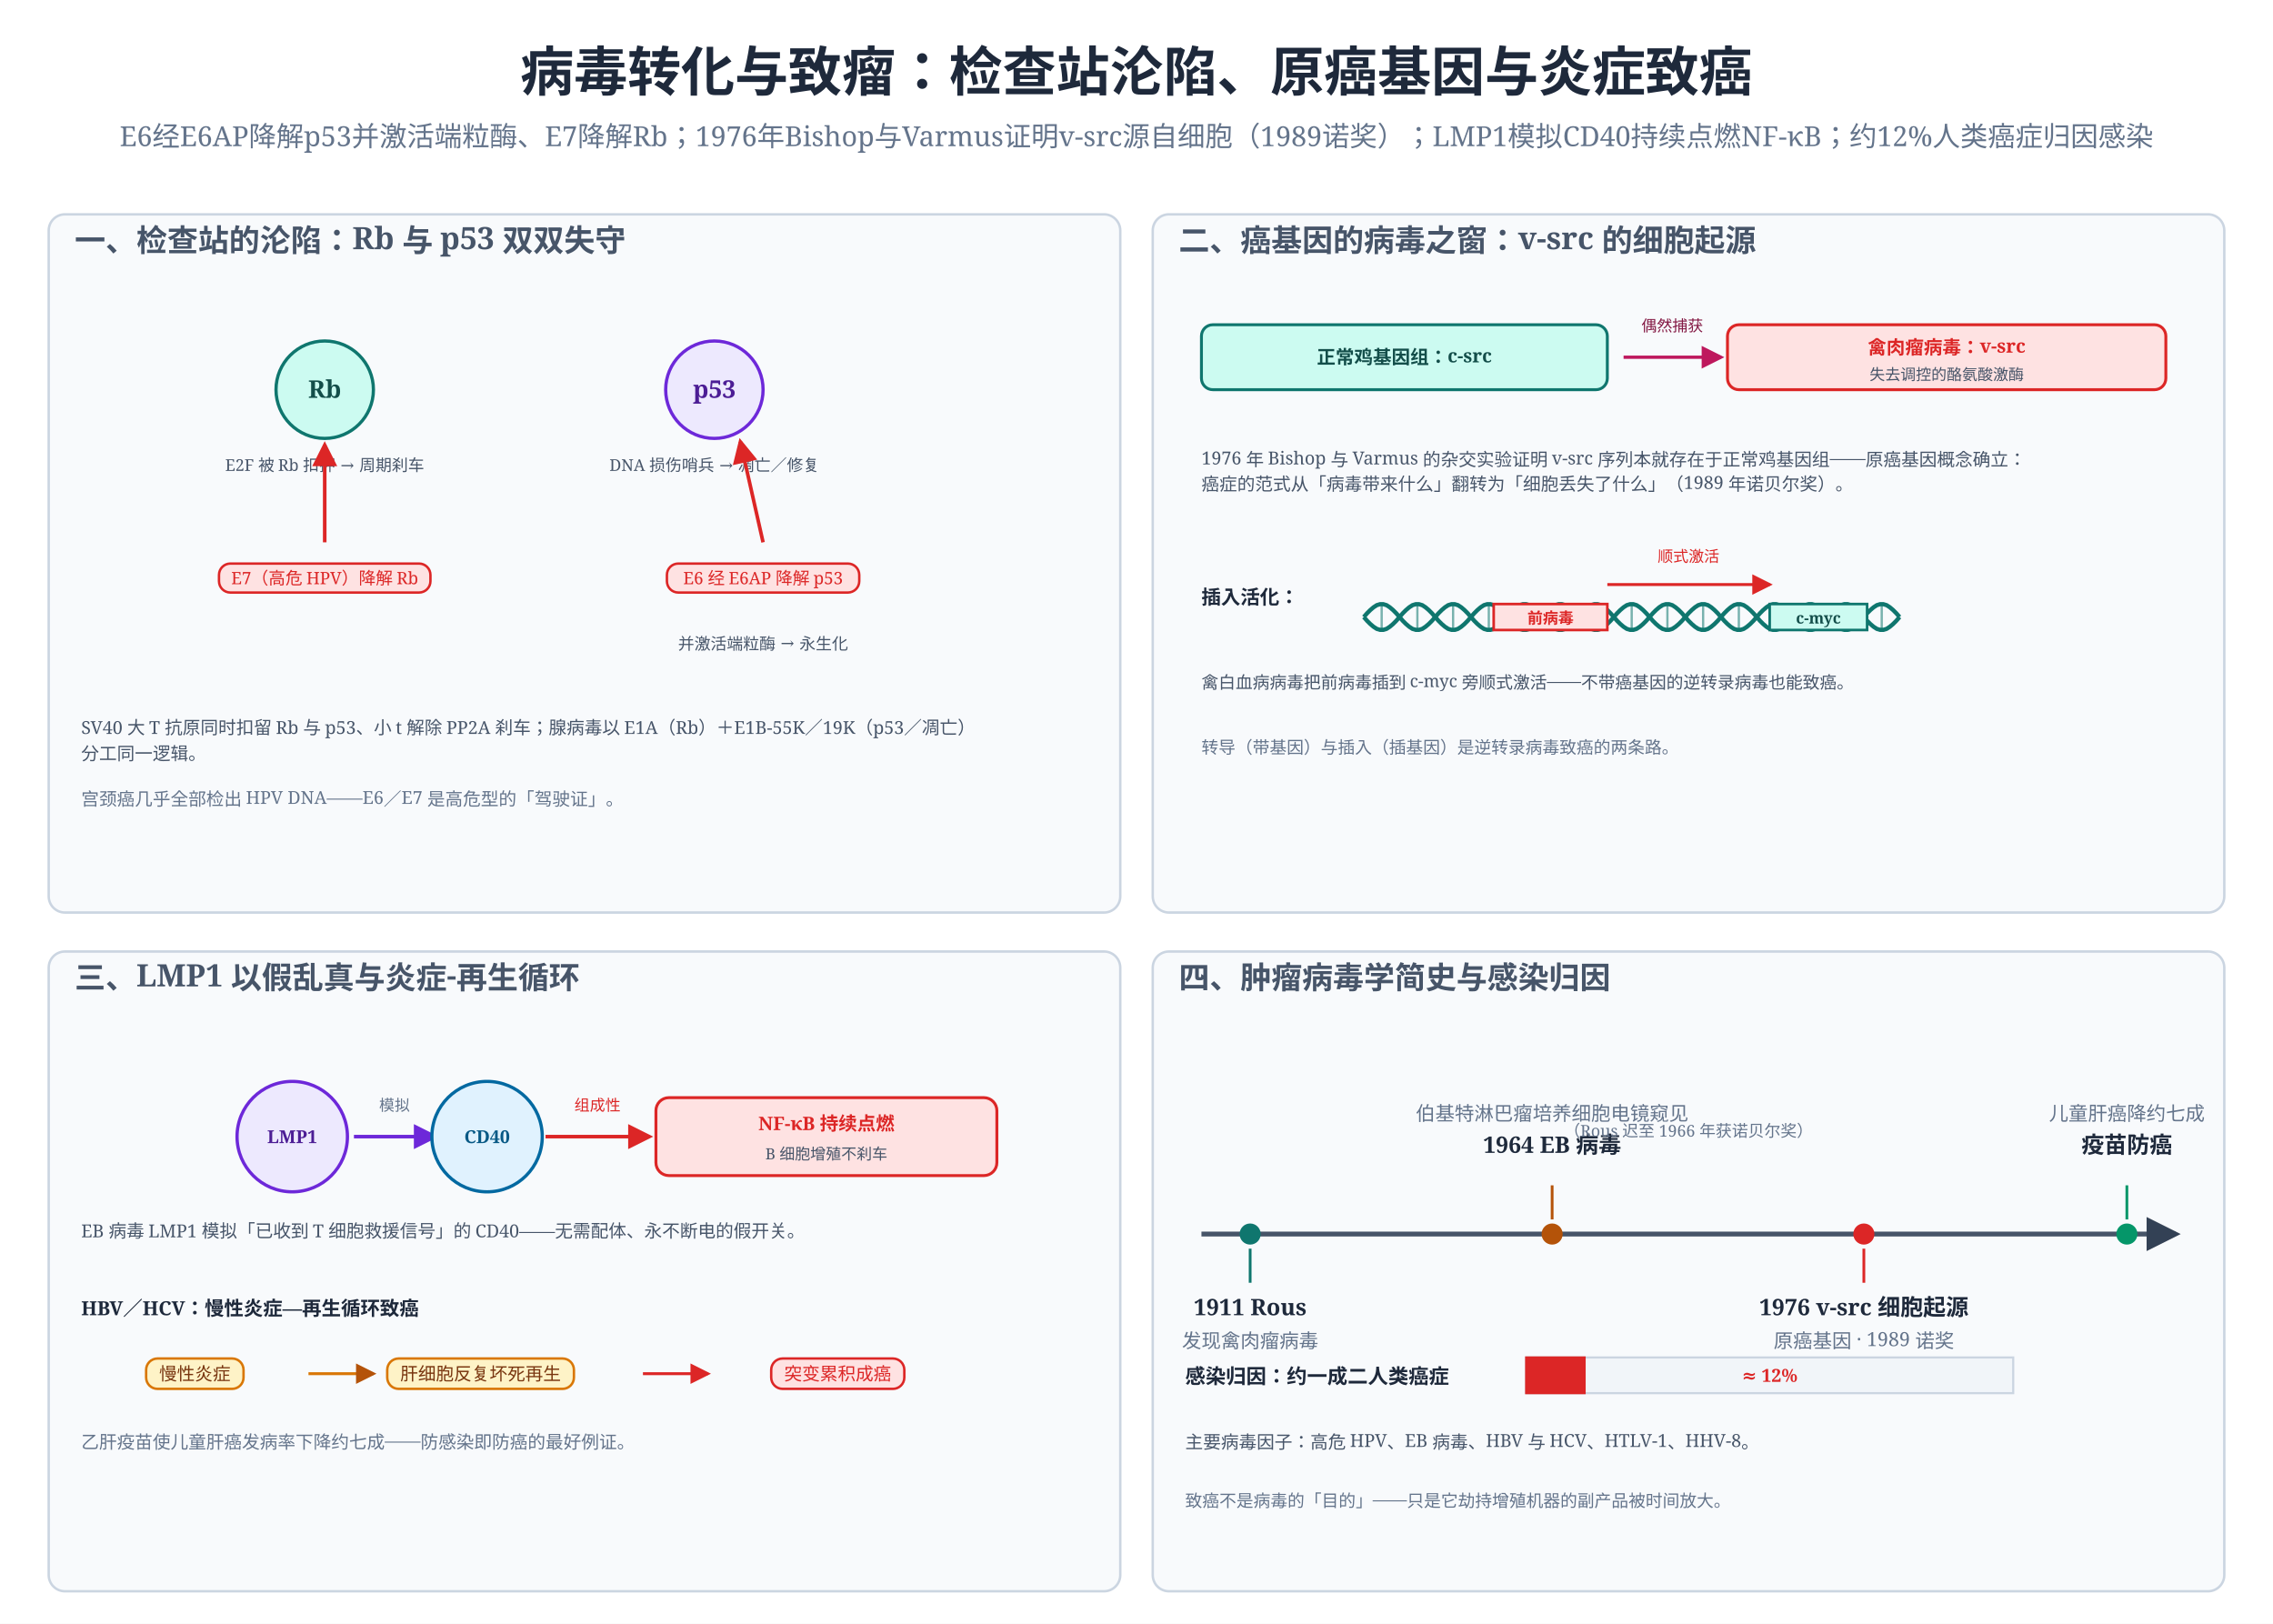
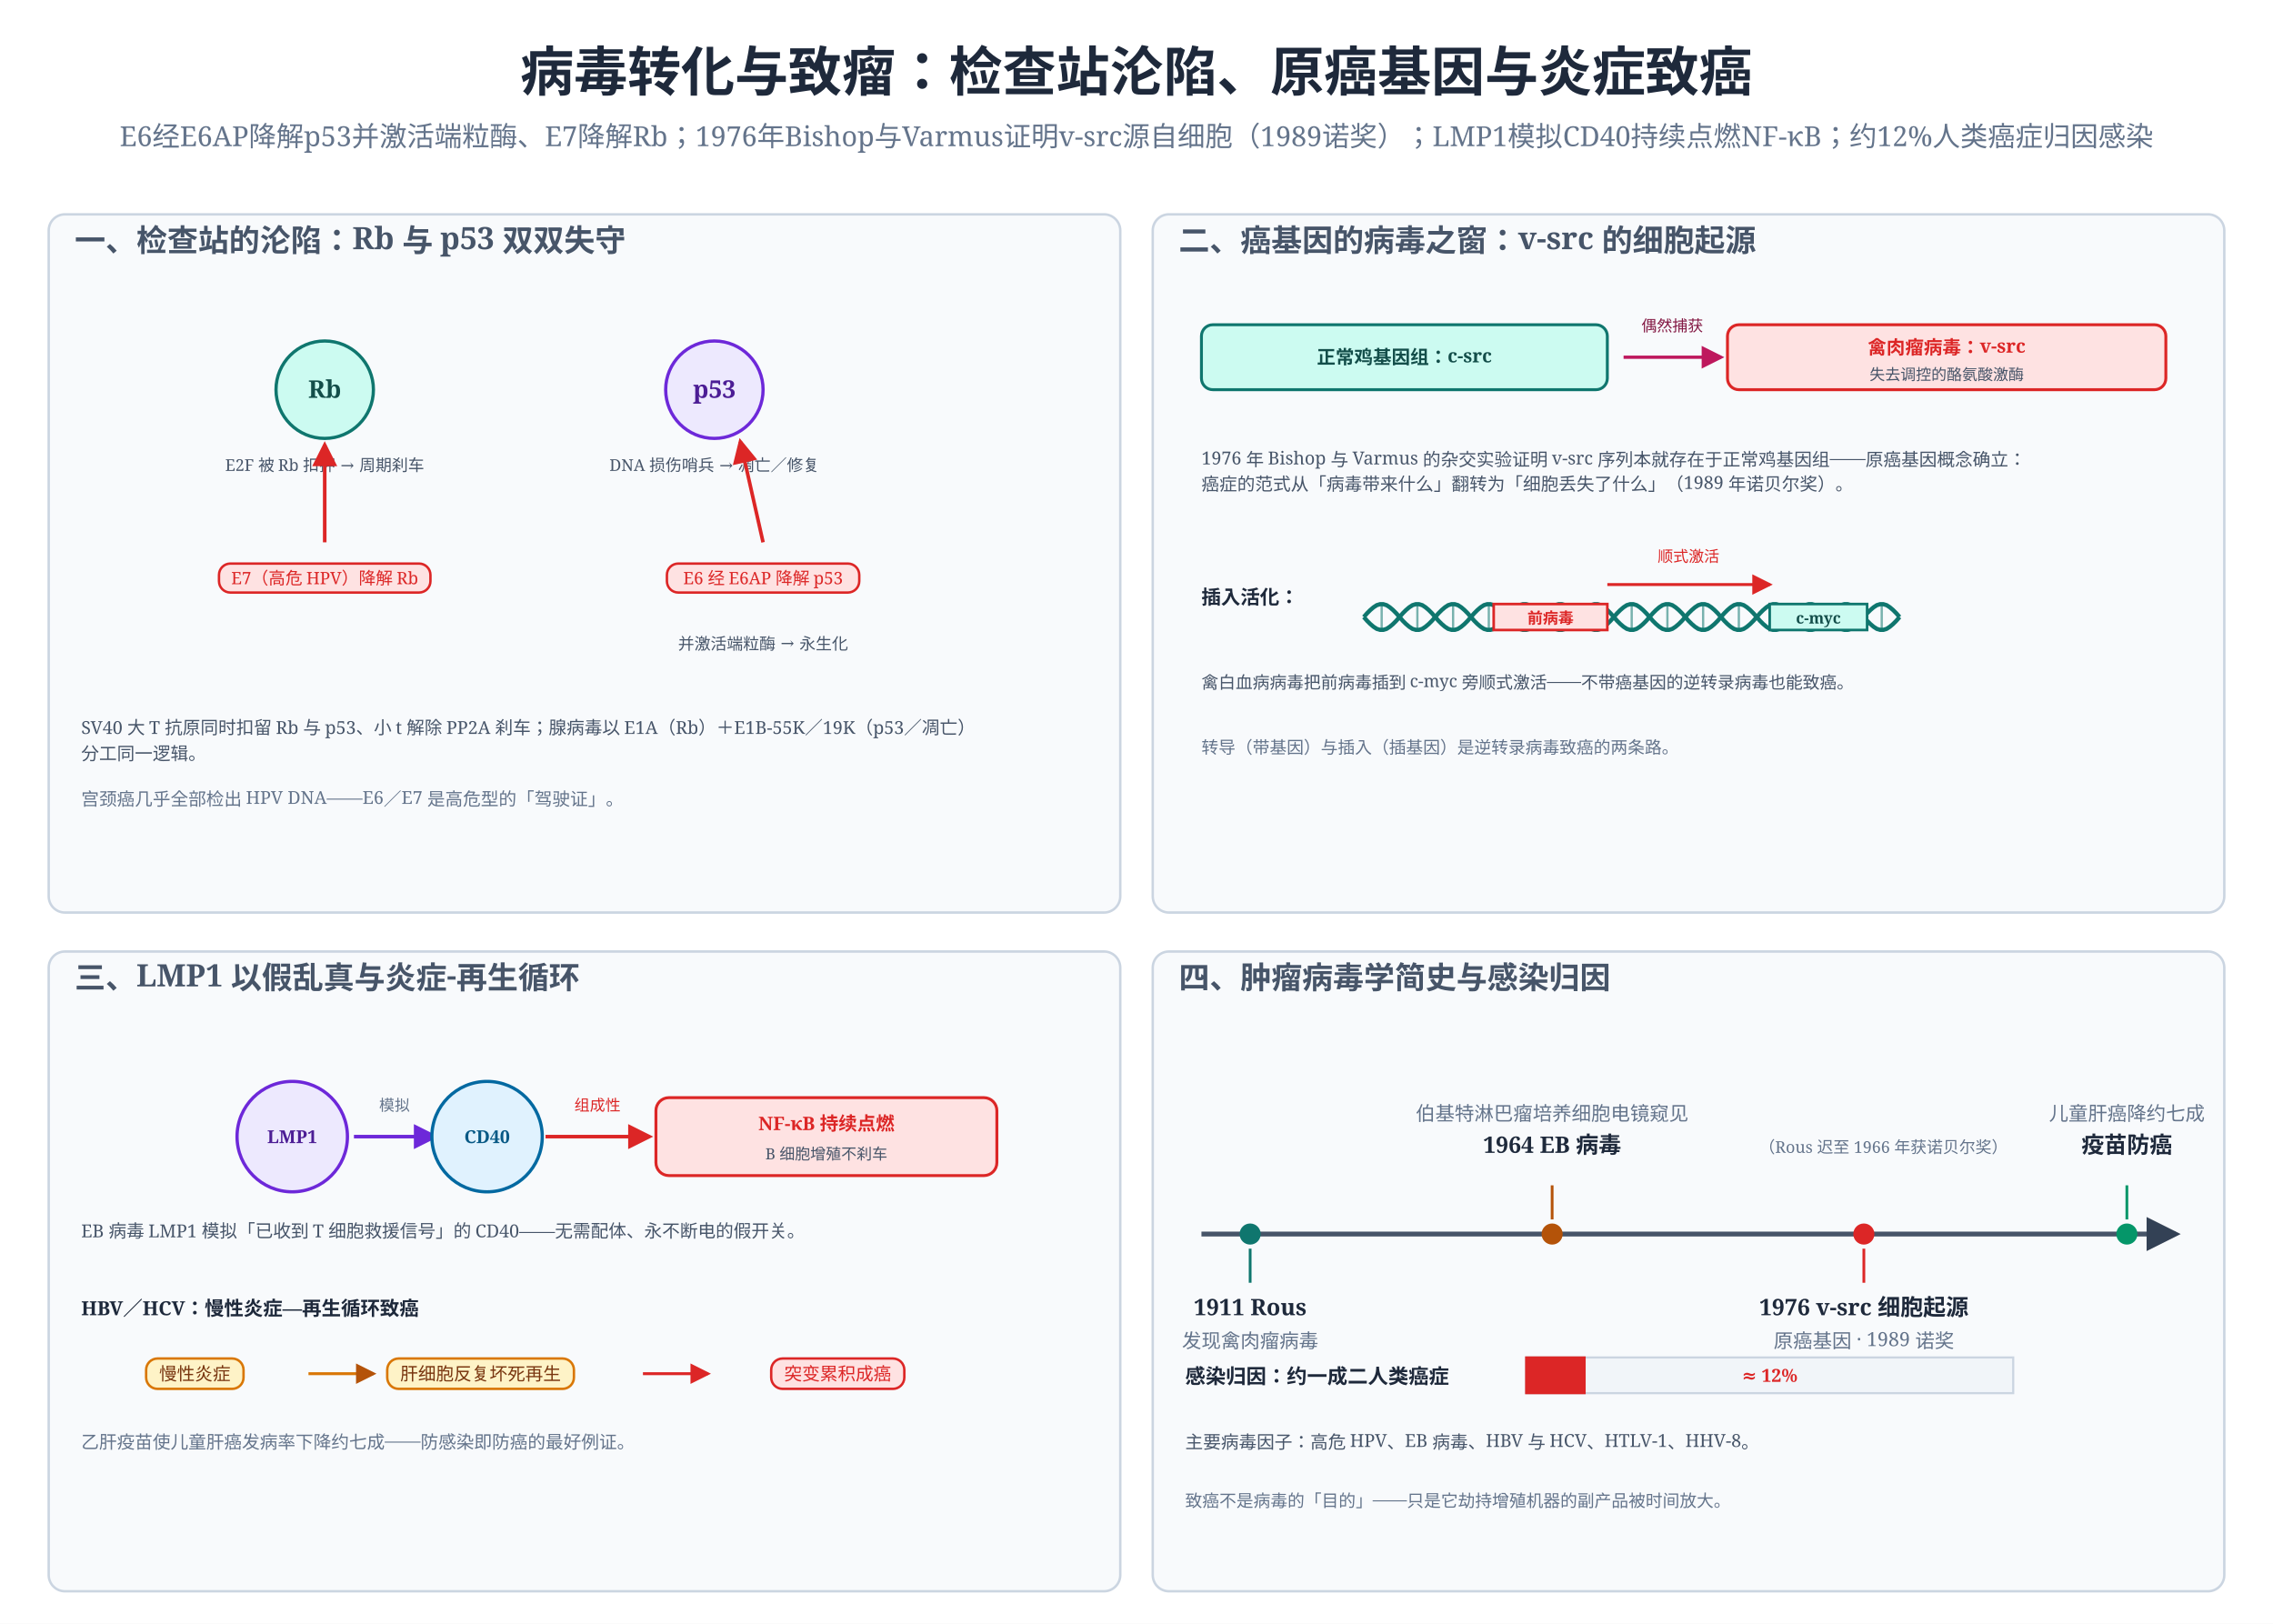
<svg xmlns="http://www.w3.org/2000/svg" width="1400" height="1000" viewBox="0 0 1400 1000" font-family="Noto Serif SC, LXGW WenKai, Songti SC, serif">
  <defs>
    <marker id="arr-ink" viewBox="0 0 10 10" refX="8.5" refY="5" markerWidth="7" markerHeight="7" orient="auto-start-reverse">
      <path d="M0,0 L10,5 L0,10 z" fill="#334155" />
    </marker>
    <marker id="arr-dna" viewBox="0 0 10 10" refX="8.5" refY="5" markerWidth="7" markerHeight="7" orient="auto-start-reverse">
      <path d="M0,0 L10,5 L0,10 z" fill="#0f766e" />
    </marker>
    <marker id="arr-rna" viewBox="0 0 10 10" refX="8.5" refY="5" markerWidth="7" markerHeight="7" orient="auto-start-reverse">
      <path d="M0,0 L10,5 L0,10 z" fill="#b45309" />
    </marker>
    <marker id="arr-pro" viewBox="0 0 10 10" refX="8.5" refY="5" markerWidth="7" markerHeight="7" orient="auto-start-reverse">
      <path d="M0,0 L10,5 L0,10 z" fill="#6d28d9" />
    </marker>
    <marker id="arr-enz" viewBox="0 0 10 10" refX="8.5" refY="5" markerWidth="7" markerHeight="7" orient="auto-start-reverse">
      <path d="M0,0 L10,5 L0,10 z" fill="#be185d" />
    </marker>
    <marker id="arr-acc" viewBox="0 0 10 10" refX="8.5" refY="5" markerWidth="7" markerHeight="7" orient="auto-start-reverse">
      <path d="M0,0 L10,5 L0,10 z" fill="#0369a1" />
    </marker>
    <marker id="arr-ok" viewBox="0 0 10 10" refX="8.5" refY="5" markerWidth="7" markerHeight="7" orient="auto-start-reverse">
      <path d="M0,0 L10,5 L0,10 z" fill="#059669" />
    </marker>
    <marker id="arr-warn" viewBox="0 0 10 10" refX="8.5" refY="5" markerWidth="7" markerHeight="7" orient="auto-start-reverse">
      <path d="M0,0 L10,5 L0,10 z" fill="#b45309" />
    </marker>
    <marker id="arr-bad" viewBox="0 0 10 10" refX="8.5" refY="5" markerWidth="7" markerHeight="7" orient="auto-start-reverse">
      <path d="M0,0 L10,5 L0,10 z" fill="#dc2626" />
    </marker>
    <marker id="arr-mute" viewBox="0 0 10 10" refX="8.5" refY="5" markerWidth="7" markerHeight="7" orient="auto-start-reverse">
      <path d="M0,0 L10,5 L0,10 z" fill="#94a3b8" />
    </marker>
  </defs>
  <rect x="0" y="0" width="1400" height="1000" fill="#ffffff" />
  <text x="700" y="56" text-anchor="middle" font-size="33" font-weight="700" fill="#1e293b">病毒转化与致瘤：检查站沦陷、原癌基因与炎症致癌</text>
  <text x="700" y="90" text-anchor="middle" font-size="17" fill="#64748b">E6经E6AP降解p53并激活端粒酶、E7降解Rb；1976年Bishop与Varmus证明v-src源自细胞（1989诺奖）；LMP1模拟CD40持续点燃NF-κB；约12%人类癌症归因感染</text>
  <rect x="30" y="132" width="660" height="430" rx="10" fill="#f8fafc" stroke="#cbd5e1" stroke-width="1.5" />
  <text x="46" y="154.84" font-size="19" fill="#475569" font-weight="700">一、检查站的沦陷：Rb 与 p53 双双失守</text>
  <circle cx="200" cy="240" r="30" fill="#ccfbf1" stroke="#0f766e" stroke-width="2" />
  <text x="200" y="245" font-size="15" fill="#134e4a" text-anchor="middle" font-weight="700">Rb</text>
  <circle cx="440" cy="240" r="30" fill="#ede9fe" stroke="#6d28d9" stroke-width="2" />
  <text x="440" y="245" font-size="15" fill="#4c1d95" text-anchor="middle" font-weight="700">p53</text>
  <text x="200" y="290" font-size="10" fill="#475569" text-anchor="middle">E2F 被 Rb 扣押 → 周期刹车</text>
  <text x="440" y="290" font-size="10" fill="#475569" text-anchor="middle">DNA 损伤哨兵 → 凋亡／修复</text>
  <rect x="134.88" y="347.075" width="130.24" height="17.85" rx="7" fill="#fee2e2" stroke="#dc2626" stroke-width="1.5" />
  <text x="200" y="359.78" font-size="10.5" fill="#dc2626" text-anchor="middle">E7（高危 HPV）降解 Rb</text>
  <line x1="200" y1="334" x2="200" y2="274" stroke="#dc2626" stroke-width="2.2" marker-end="url(#arr-bad)" />
  <rect x="410.76" y="347.075" width="118.48" height="17.85" rx="7" fill="#fee2e2" stroke="#dc2626" stroke-width="1.5" />
  <text x="470" y="359.78" font-size="10.5" fill="#dc2626" text-anchor="middle">E6 经 E6AP 降解 p53</text>
  <line x1="470" y1="334" x2="456" y2="272" stroke="#dc2626" stroke-width="2.2" marker-end="url(#arr-bad)" />
  <text x="470" y="400" font-size="10" fill="#475569" text-anchor="middle">并激活端粒酶 → 永生化</text>
  <text x="50" y="452" font-size="11" fill="#475569">SV40 大 T 抗原同时扣留 Rb 与 p53、小 t 解除 PP2A 刹车；腺病毒以 E1A（Rb）＋E1B-55K／19K（p53／凋亡）</text>
  <text x="50" y="468" font-size="11" fill="#475569">分工同一逻辑。</text>
  <text x="50" y="496" font-size="11" fill="#64748b">宫颈癌几乎全部检出 HPV DNA——E6／E7 是高危型的「驾驶证」。</text>
  <rect x="710" y="132" width="660" height="430" rx="10" fill="#f8fafc" stroke="#cbd5e1" stroke-width="1.5" />
  <text x="726" y="154.84" font-size="19" fill="#475569" font-weight="700">二、癌基因的病毒之窗：v-src 的细胞起源</text>
  <rect x="740" y="200" width="250" height="40" rx="7" fill="#ccfbf1" stroke="#0f766e" stroke-width="1.8" />
  <text x="865" y="224" font-size="11.5" fill="#134e4a" text-anchor="middle" font-weight="700">正常鸡基因组：c-src</text>
  <line x1="1000" y1="220" x2="1060" y2="220" stroke="#be185d" stroke-width="2" marker-end="url(#arr-enz)" />
  <text x="1030" y="204" font-size="9.5" fill="#831843" text-anchor="middle">偶然捕获</text>
  <rect x="1064" y="200" width="270" height="40" rx="7" fill="#fee2e2" stroke="#dc2626" stroke-width="1.8" />
  <text x="1199" y="218" font-size="11.5" fill="#dc2626" text-anchor="middle" font-weight="700">禽肉瘤病毒：v-src</text>
  <text x="1199" y="234" font-size="9.5" fill="#475569" text-anchor="middle">失去调控的酪氨酸激酶</text>
  <text x="740" y="286" font-size="11" fill="#475569">1976 年 Bishop 与 Varmus 的杂交实验证明 v-src 序列本就存在于正常鸡基因组——原癌基因概念确立：</text>
  <text x="740" y="302" font-size="11" fill="#475569">癌症的范式从「病毒带来什么」翻转为「细胞丢失了什么」（1989 年诺贝尔奖）。</text>
  <text x="740" y="372" font-size="12" fill="#1e293b" font-weight="700">插入活化：</text>
  <path d="M840,380L840.0,380.0L842.0,377.7L844.0,375.7L846.0,374.0L848.0,372.7L850.0,372.1L852.0,372.1L854.0,372.7L856.0,374.0L858.0,375.7L860.0,377.7L862.0,380.0L864.0,382.3L866.0,384.3L868.0,386.0L870.0,387.3L872.0,387.9L874.0,387.9L876.0,387.3L878.0,386.0L880.0,384.3L882.0,382.3L884.0,380.0L886.0,377.7L888.0,375.7L890.0,374.0L892.0,372.7L894.0,372.1L896.0,372.1L898.0,372.7L900.0,374.0L902.0,375.7L904.0,377.7L906.0,380.0L908.0,382.3L910.0,384.3L912.0,386.0L914.0,387.3L916.0,387.9L918.0,387.9L920.0,387.3L922.0,386.0L924.0,384.3L926.0,382.3L928.0,380.0L930.0,377.7L932.0,375.7L934.0,374.0L936.0,372.7L938.0,372.1L940.0,372.1L942.0,372.7L944.0,374.0L946.0,375.7L948.0,377.7L950.0,380.0L952.0,382.3L954.0,384.3L956.0,386.0L958.0,387.3L960.0,387.9L962.0,387.9L964.0,387.3L966.0,386.0L968.0,384.3L970.0,382.3L972.0,380.0L974.0,377.7L976.0,375.7L978.0,374.0L980.0,372.7L982.0,372.1L984.0,372.1L986.0,372.7L988.0,374.0L990.0,375.7L992.0,377.7L994.0,380.0L996.0,382.3L998.0,384.3L1000.0,386.0L1002.0,387.3L1004.0,387.9L1006.0,387.9L1008.0,387.3L1010.0,386.0L1012.0,384.3L1014.0,382.3L1016.0,380.0L1018.0,377.7L1020.0,375.7L1022.0,374.0L1024.0,372.7L1026.0,372.1L1028.0,372.1L1030.0,372.7L1032.0,374.0L1034.0,375.7L1036.0,377.7L1038.0,380.0L1040.0,382.3L1042.0,384.3L1044.0,386.0L1046.0,387.3L1048.0,387.9L1050.0,387.9L1052.0,387.3L1054.0,386.0L1056.0,384.3L1058.0,382.3L1060.0,380.0L1062.0,377.7L1064.0,375.7L1066.0,374.0L1068.0,372.7L1070.0,372.1L1072.0,372.1L1074.0,372.7L1076.0,374.0L1078.0,375.7L1080.0,377.7L1082.0,380.0L1084.0,382.3L1086.0,384.3L1088.0,386.0L1090.0,387.3L1092.0,387.9L1094.0,387.9L1096.0,387.3L1098.0,386.0L1100.0,384.3L1102.0,382.3L1104.0,380.0L1106.0,377.7L1108.0,375.7L1110.0,374.0L1112.0,372.7L1114.0,372.1L1116.0,372.1L1118.0,372.7L1120.0,374.0L1122.0,375.7L1124.0,377.7L1126.0,380.0L1128.0,382.3L1130.0,384.3L1132.0,386.0L1134.0,387.3L1136.0,387.9L1138.0,387.9L1140.0,387.3L1142.0,386.0L1144.0,384.3L1146.0,382.3L1148.0,380.0L1150.0,377.7L1152.0,375.7L1154.0,374.0L1156.0,372.7L1158.0,372.1L1160.0,372.1L1162.0,372.7L1164.0,374.0L1166.0,375.7L1168.0,377.7L1170.0,380.0" fill="none" stroke="#0f766e" stroke-width="2.6" />
  <path d="M840,380L840.0,380.0L842.0,382.3L844.0,384.3L846.0,386.0L848.0,387.3L850.0,387.9L852.0,387.9L854.0,387.3L856.0,386.0L858.0,384.3L860.0,382.3L862.0,380.0L864.0,377.7L866.0,375.7L868.0,374.0L870.0,372.7L872.0,372.1L874.0,372.1L876.0,372.7L878.0,374.0L880.0,375.7L882.0,377.7L884.0,380.0L886.0,382.3L888.0,384.3L890.0,386.0L892.0,387.3L894.0,387.9L896.0,387.9L898.0,387.3L900.0,386.0L902.0,384.3L904.0,382.3L906.0,380.0L908.0,377.7L910.0,375.7L912.0,374.0L914.0,372.7L916.0,372.1L918.0,372.1L920.0,372.7L922.0,374.0L924.0,375.7L926.0,377.7L928.0,380.0L930.0,382.3L932.0,384.3L934.0,386.0L936.0,387.3L938.0,387.9L940.0,387.9L942.0,387.3L944.0,386.0L946.0,384.3L948.0,382.3L950.0,380.0L952.0,377.7L954.0,375.7L956.0,374.0L958.0,372.7L960.0,372.1L962.0,372.1L964.0,372.7L966.0,374.0L968.0,375.7L970.0,377.7L972.0,380.0L974.0,382.3L976.0,384.3L978.0,386.0L980.0,387.3L982.0,387.9L984.0,387.9L986.0,387.3L988.0,386.0L990.0,384.3L992.0,382.3L994.0,380.0L996.0,377.7L998.0,375.7L1000.0,374.0L1002.0,372.7L1004.0,372.1L1006.0,372.1L1008.0,372.7L1010.0,374.0L1012.0,375.7L1014.0,377.7L1016.0,380.0L1018.0,382.3L1020.0,384.3L1022.0,386.0L1024.0,387.3L1026.0,387.9L1028.0,387.9L1030.0,387.3L1032.0,386.0L1034.0,384.3L1036.0,382.3L1038.0,380.0L1040.0,377.7L1042.0,375.7L1044.0,374.0L1046.0,372.7L1048.0,372.1L1050.0,372.1L1052.0,372.7L1054.0,374.0L1056.0,375.7L1058.0,377.7L1060.0,380.0L1062.0,382.3L1064.0,384.3L1066.0,386.0L1068.0,387.3L1070.0,387.9L1072.0,387.9L1074.0,387.3L1076.0,386.0L1078.0,384.3L1080.0,382.3L1082.0,380.0L1084.0,377.7L1086.0,375.7L1088.0,374.0L1090.0,372.7L1092.0,372.1L1094.0,372.1L1096.0,372.7L1098.0,374.0L1100.0,375.7L1102.0,377.7L1104.0,380.0L1106.0,382.3L1108.0,384.3L1110.0,386.0L1112.0,387.3L1114.0,387.9L1116.0,387.9L1118.0,387.3L1120.0,386.0L1122.0,384.3L1124.0,382.3L1126.0,380.0L1128.0,377.7L1130.0,375.7L1132.0,374.0L1134.0,372.7L1136.0,372.1L1138.0,372.1L1140.0,372.7L1142.0,374.0L1144.0,375.7L1146.0,377.7L1148.0,380.0L1150.0,382.3L1152.0,384.3L1154.0,386.0L1156.0,387.3L1158.0,387.9L1160.0,387.9L1162.0,387.3L1164.0,386.0L1166.0,384.3L1168.0,382.3L1170.0,380.0" fill="none" stroke="#0f766e" stroke-width="2.6" />
  <line x1="851" y1="372" x2="851" y2="388" stroke="#0f766e" stroke-width="1.4" opacity="0.55" />
  <line x1="873" y1="388" x2="873" y2="372" stroke="#0f766e" stroke-width="1.4" opacity="0.55" />
  <line x1="895" y1="372" x2="895" y2="388" stroke="#0f766e" stroke-width="1.4" opacity="0.55" />
  <line x1="917" y1="388" x2="917" y2="372" stroke="#0f766e" stroke-width="1.4" opacity="0.55" />
  <line x1="939" y1="372" x2="939" y2="388" stroke="#0f766e" stroke-width="1.4" opacity="0.55" />
  <line x1="961" y1="388" x2="961" y2="372" stroke="#0f766e" stroke-width="1.4" opacity="0.55" />
  <line x1="983" y1="372" x2="983" y2="388" stroke="#0f766e" stroke-width="1.4" opacity="0.55" />
  <line x1="1005" y1="388" x2="1005" y2="372" stroke="#0f766e" stroke-width="1.4" opacity="0.55" />
  <line x1="1027" y1="372" x2="1027" y2="388" stroke="#0f766e" stroke-width="1.4" opacity="0.55" />
  <line x1="1049" y1="388" x2="1049" y2="372" stroke="#0f766e" stroke-width="1.4" opacity="0.55" />
  <line x1="1071" y1="372" x2="1071" y2="388" stroke="#0f766e" stroke-width="1.4" opacity="0.55" />
  <line x1="1093" y1="388" x2="1093" y2="372" stroke="#0f766e" stroke-width="1.4" opacity="0.55" />
  <line x1="1115" y1="372" x2="1115" y2="388" stroke="#0f766e" stroke-width="1.4" opacity="0.55" />
  <line x1="1137" y1="388" x2="1137" y2="372" stroke="#0f766e" stroke-width="1.4" opacity="0.55" />
  <line x1="1159" y1="372" x2="1159" y2="388" stroke="#0f766e" stroke-width="1.4" opacity="0.55" />
  <rect x="920" y="372" width="70" height="16" fill="#fee2e2" stroke="#dc2626" stroke-width="1.6" />
  <text x="955" y="384" font-size="9.5" fill="#dc2626" text-anchor="middle" font-weight="700">前病毒</text>
  <rect x="1090" y="372" width="60" height="16" fill="#ccfbf1" stroke="#0f766e" stroke-width="1.6" />
  <text x="1120" y="384" font-size="9.5" fill="#134e4a" text-anchor="middle" font-weight="700">c-myc</text>
  <line x1="990" y1="360" x2="1090" y2="360" stroke="#dc2626" stroke-width="1.8" marker-end="url(#arr-bad)" />
  <text x="1040" y="346" font-size="9.5" fill="#dc2626" text-anchor="middle">顺式激活</text>
  <text x="740" y="424" font-size="10.5" fill="#475569">禽白血病病毒把前病毒插到 c-myc 旁顺式激活——不带癌基因的逆转录病毒也能致癌。</text>
  <text x="740" y="464" font-size="10.5" fill="#64748b">转导（带基因）与插入（插基因）是逆转录病毒致癌的两条路。</text>
  <rect x="30" y="586" width="660" height="394" rx="10" fill="#f8fafc" stroke="#cbd5e1" stroke-width="1.5" />
  <text x="46" y="608.84" font-size="19" fill="#475569" font-weight="700">三、LMP1 以假乱真与炎症-再生循环</text>
  <circle cx="180" cy="700" r="34" fill="#ede9fe" stroke="#6d28d9" stroke-width="2" />
  <text x="180" y="704" font-size="11" fill="#4c1d95" text-anchor="middle" font-weight="700">LMP1</text>
  <line x1="218" y1="700" x2="268" y2="700" stroke="#6d28d9" stroke-width="2.2" marker-end="url(#arr-pro)" />
  <text x="243" y="684" font-size="9.5" fill="#64748b" text-anchor="middle">模拟</text>
  <circle cx="300" cy="700" r="34" fill="#e0f2fe" stroke="#0369a1" stroke-width="2" />
  <text x="300" y="704" font-size="11" fill="#075985" text-anchor="middle" font-weight="700">CD40</text>
  <line x1="336" y1="700" x2="400" y2="700" stroke="#dc2626" stroke-width="2.2" marker-end="url(#arr-bad)" />
  <text x="368" y="684" font-size="9.5" fill="#dc2626" text-anchor="middle">组成性</text>
  <rect x="404" y="676" width="210" height="48" rx="8" fill="#fee2e2" stroke="#dc2626" stroke-width="1.8" />
  <text x="509" y="696" font-size="11.5" fill="#dc2626" text-anchor="middle" font-weight="700">NF-κB 持续点燃</text>
  <text x="509" y="714" font-size="9.5" fill="#475569" text-anchor="middle">B 细胞增殖不刹车</text>
  <text x="50" y="762" font-size="11" fill="#475569">EB 病毒 LMP1 模拟「已收到 T 细胞救援信号」的 CD40——无需配体、永不断电的假开关。</text>
  <text x="50" y="810" font-size="12" fill="#1e293b" font-weight="700">HBV／HCV：慢性炎症—再生循环致癌</text>
  <rect x="90" y="836.65" width="60" height="18.7" rx="7" fill="#fef3c7" stroke="#d97706" stroke-width="1.5" />
  <text x="120" y="849.96" font-size="11" fill="#78350f" text-anchor="middle">慢性炎症</text>
  <line x1="190" y1="846" x2="230" y2="846" stroke="#d97706" stroke-width="1.8" marker-end="url(#arr-warn)" />
  <rect x="238.5" y="836.65" width="115" height="18.7" rx="7" fill="#fef3c7" stroke="#d97706" stroke-width="1.5" />
  <text x="296" y="849.96" font-size="11" fill="#78350f" text-anchor="middle">肝细胞反复坏死再生</text>
  <line x1="396" y1="846" x2="436" y2="846" stroke="#dc2626" stroke-width="1.8" marker-end="url(#arr-bad)" />
  <rect x="475" y="836.65" width="82" height="18.7" rx="7" fill="#fee2e2" stroke="#dc2626" stroke-width="1.5" />
  <text x="516" y="849.96" font-size="11" fill="#dc2626" text-anchor="middle">突变累积成癌</text>
  <text x="50" y="892" font-size="11" fill="#64748b">乙肝疫苗使儿童肝癌发病率下降约七成——防感染即防癌的最好例证。</text>
  <rect x="710" y="586" width="660" height="394" rx="10" fill="#f8fafc" stroke="#cbd5e1" stroke-width="1.5" />
  <text x="726" y="608.84" font-size="19" fill="#475569" font-weight="700">四、肿瘤病毒学简史与感染归因</text>
  <line x1="740" y1="760" x2="1340" y2="760" stroke="#475569" stroke-width="3" marker-end="url(#arr-ink)" />
  <circle cx="770" cy="760" r="6.5" fill="#0f766e" />
  <line x1="770" y1="769" x2="770" y2="790" stroke="#0f766e" stroke-width="1.7" />
  <text x="770" y="810" font-size="14" fill="#1e293b" text-anchor="middle" font-weight="700">1911 Rous</text>
  <text x="770" y="830" font-size="12" fill="#64748b" text-anchor="middle">发现禽肉瘤病毒</text>
  <circle cx="956" cy="760" r="6.5" fill="#b45309" />
  <line x1="956" y1="751" x2="956" y2="730" stroke="#b45309" stroke-width="1.7" />
  <text x="956" y="710" font-size="14" fill="#1e293b" text-anchor="middle" font-weight="700">1964 EB 病毒</text>
  <text x="956" y="690" font-size="12" fill="#64748b" text-anchor="middle">伯基特淋巴瘤培养细胞电镜窥见</text>
  <circle cx="1148" cy="760" r="6.5" fill="#dc2626" />
  <line x1="1148" y1="769" x2="1148" y2="790" stroke="#dc2626" stroke-width="1.7" />
  <text x="1148" y="810" font-size="14" fill="#1e293b" text-anchor="middle" font-weight="700">1976 v-src 细胞起源</text>
  <text x="1148" y="830" font-size="12" fill="#64748b" text-anchor="middle">原癌基因 · 1989 诺奖</text>
  <circle cx="1310" cy="760" r="6.5" fill="#059669" />
  <line x1="1310" y1="751" x2="1310" y2="730" stroke="#059669" stroke-width="1.7" />
  <text x="1310" y="710" font-size="14" fill="#1e293b" text-anchor="middle" font-weight="700">疫苗防癌</text>
  <text x="1310" y="690" font-size="12" fill="#64748b" text-anchor="middle">儿童肝癌降约七成</text>
-   <text x="1040" y="700" font-size="10" fill="#64748b" text-anchor="middle">（Rous 迟至 1966 年获诺贝尔奖）</text>
+   <text x="1160" y="710" font-size="10" fill="#64748b" text-anchor="middle">（Rous 迟至 1966 年获诺贝尔奖）</text>
  <text x="730" y="852" font-size="12.5" fill="#1e293b" font-weight="700">感染归因：约一成二人类癌症</text>
  <rect x="940" y="836" width="300" height="22" fill="#f1f5f9" stroke="#cbd5e1" stroke-width="1.3" />
  <rect x="940" y="836" width="36" height="22" fill="#dc2626" stroke="#dc2626" stroke-width="1.3" />
  <text x="1090" y="851" font-size="11" fill="#dc2626" text-anchor="middle" font-weight="700">≈ 12%</text>
  <text x="730" y="892" font-size="11" fill="#475569">主要病毒因子：高危 HPV、EB 病毒、HBV 与 HCV、HTLV-1、HHV-8。</text>
  <text x="730" y="928" font-size="10.5" fill="#64748b">致癌不是病毒的「目的」——只是它劫持增殖机器的副产品被时间放大。</text>
</svg>
